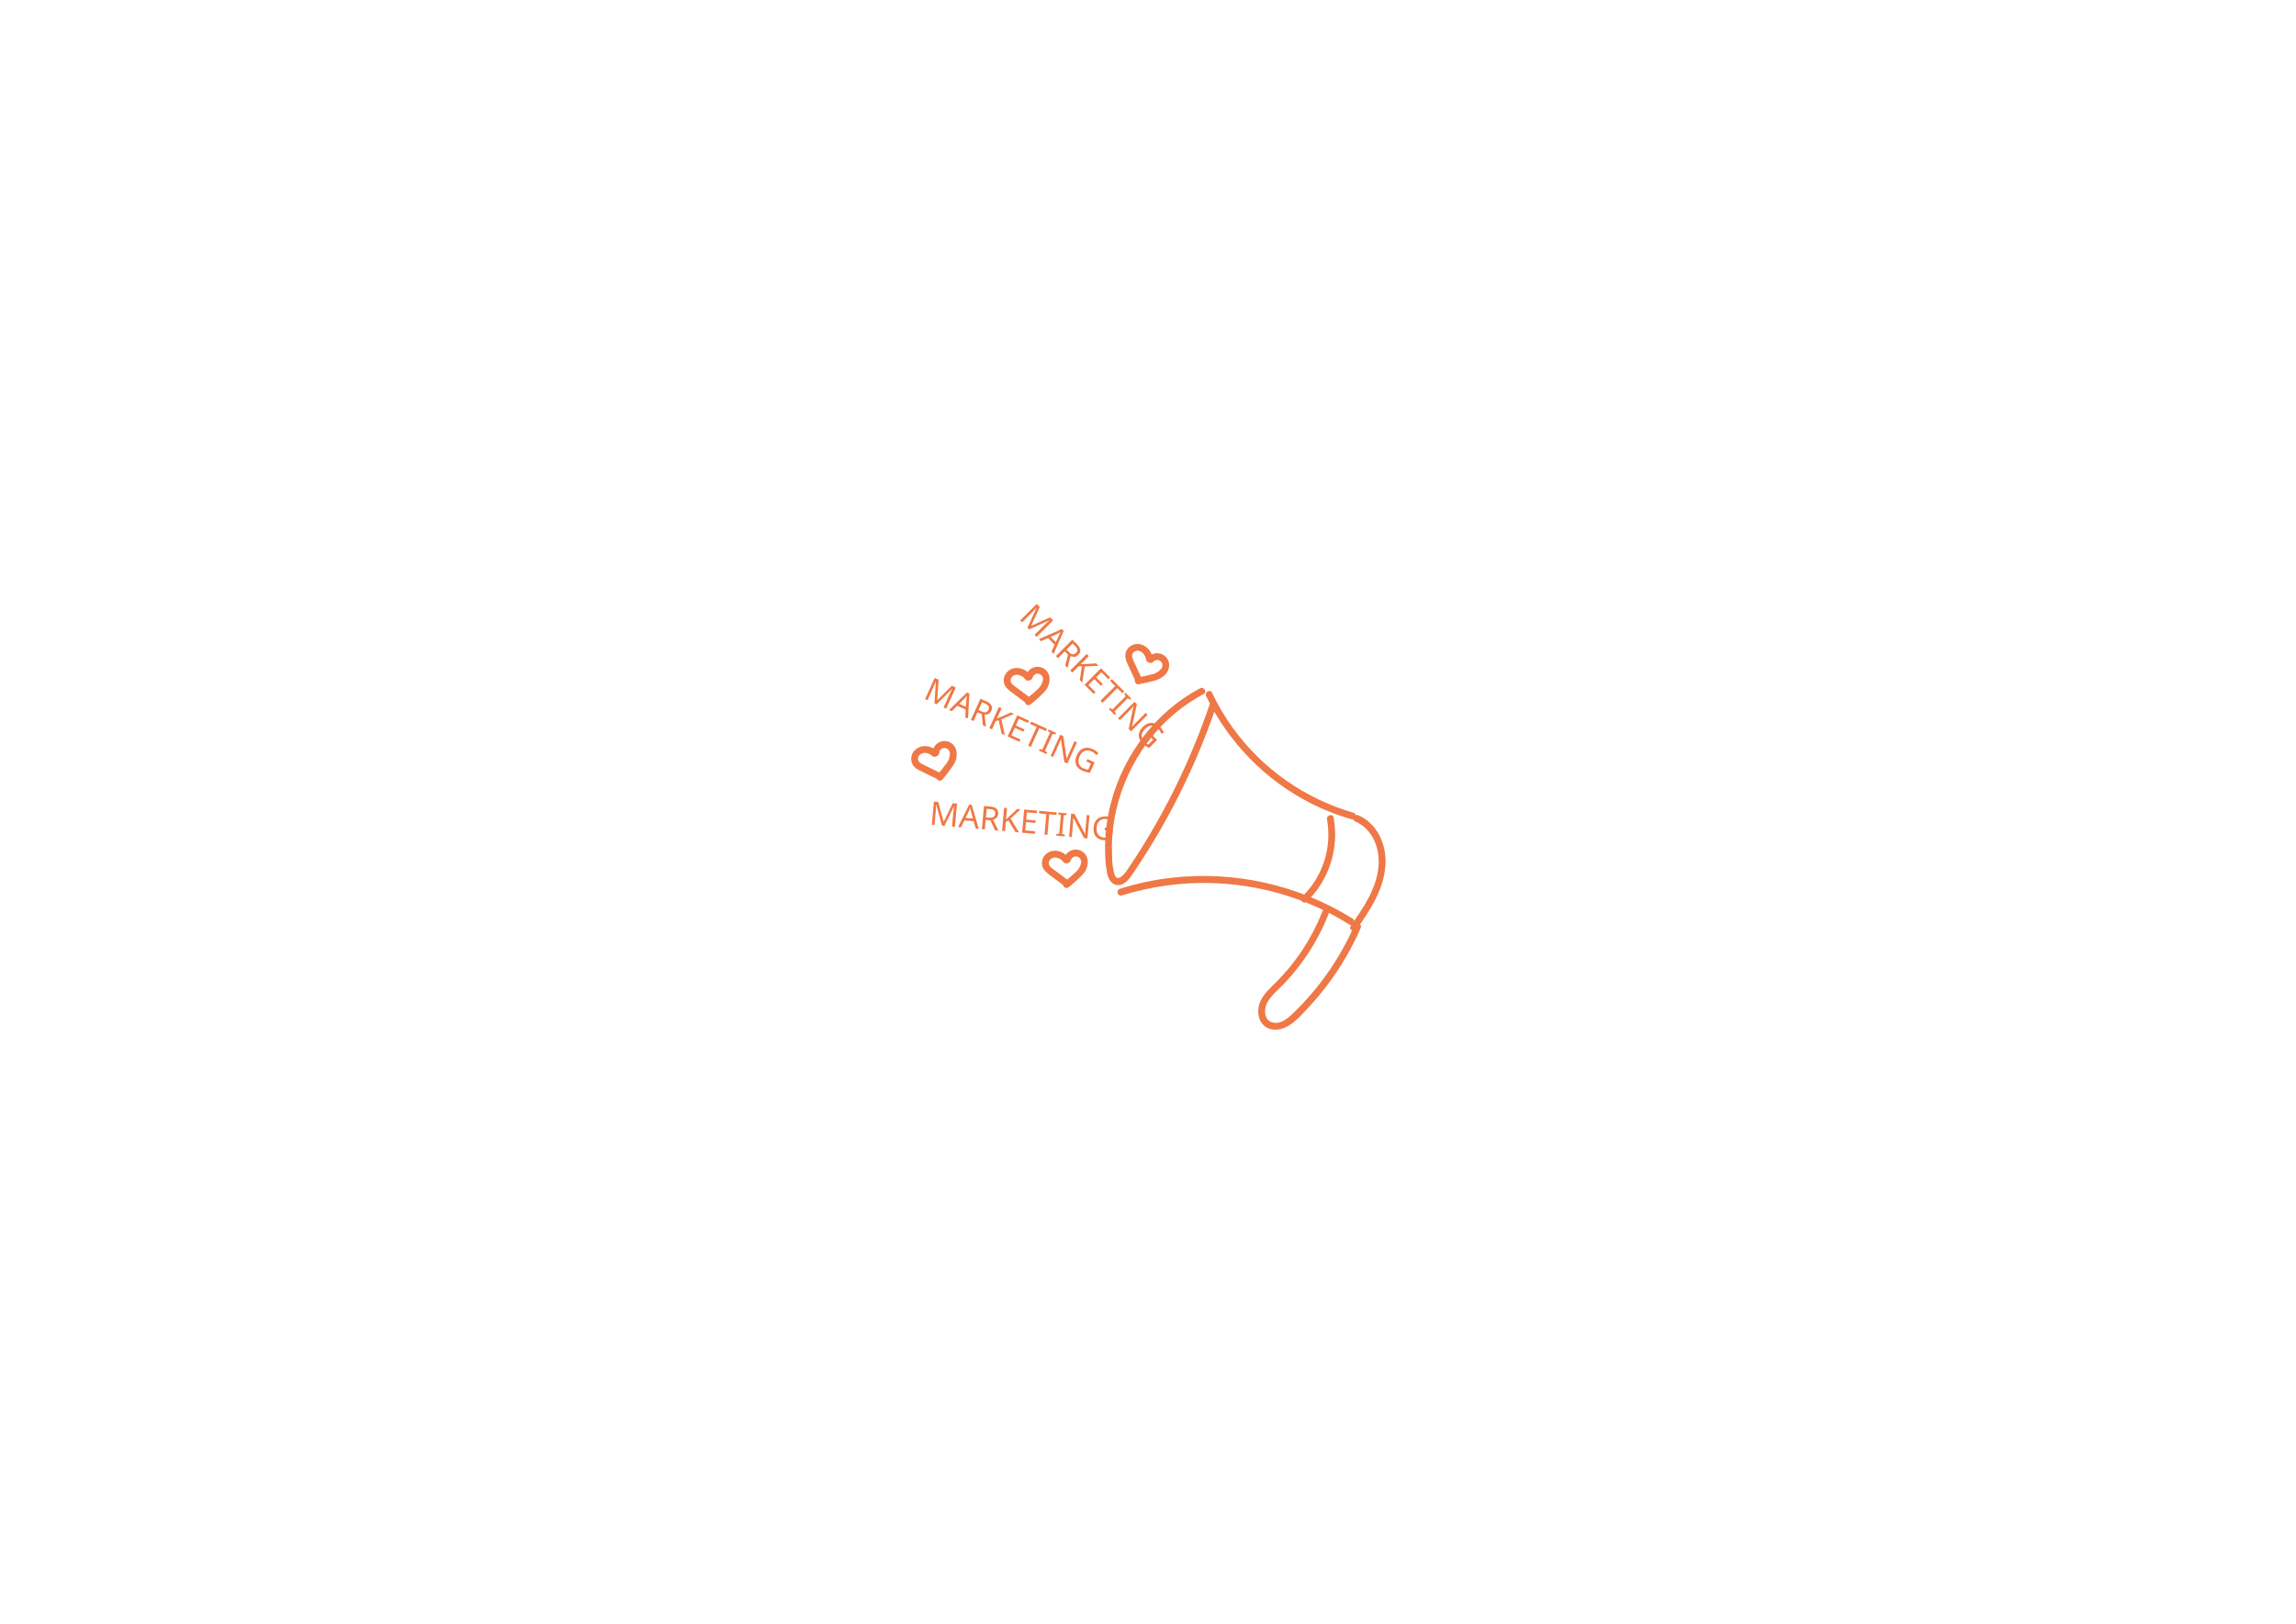
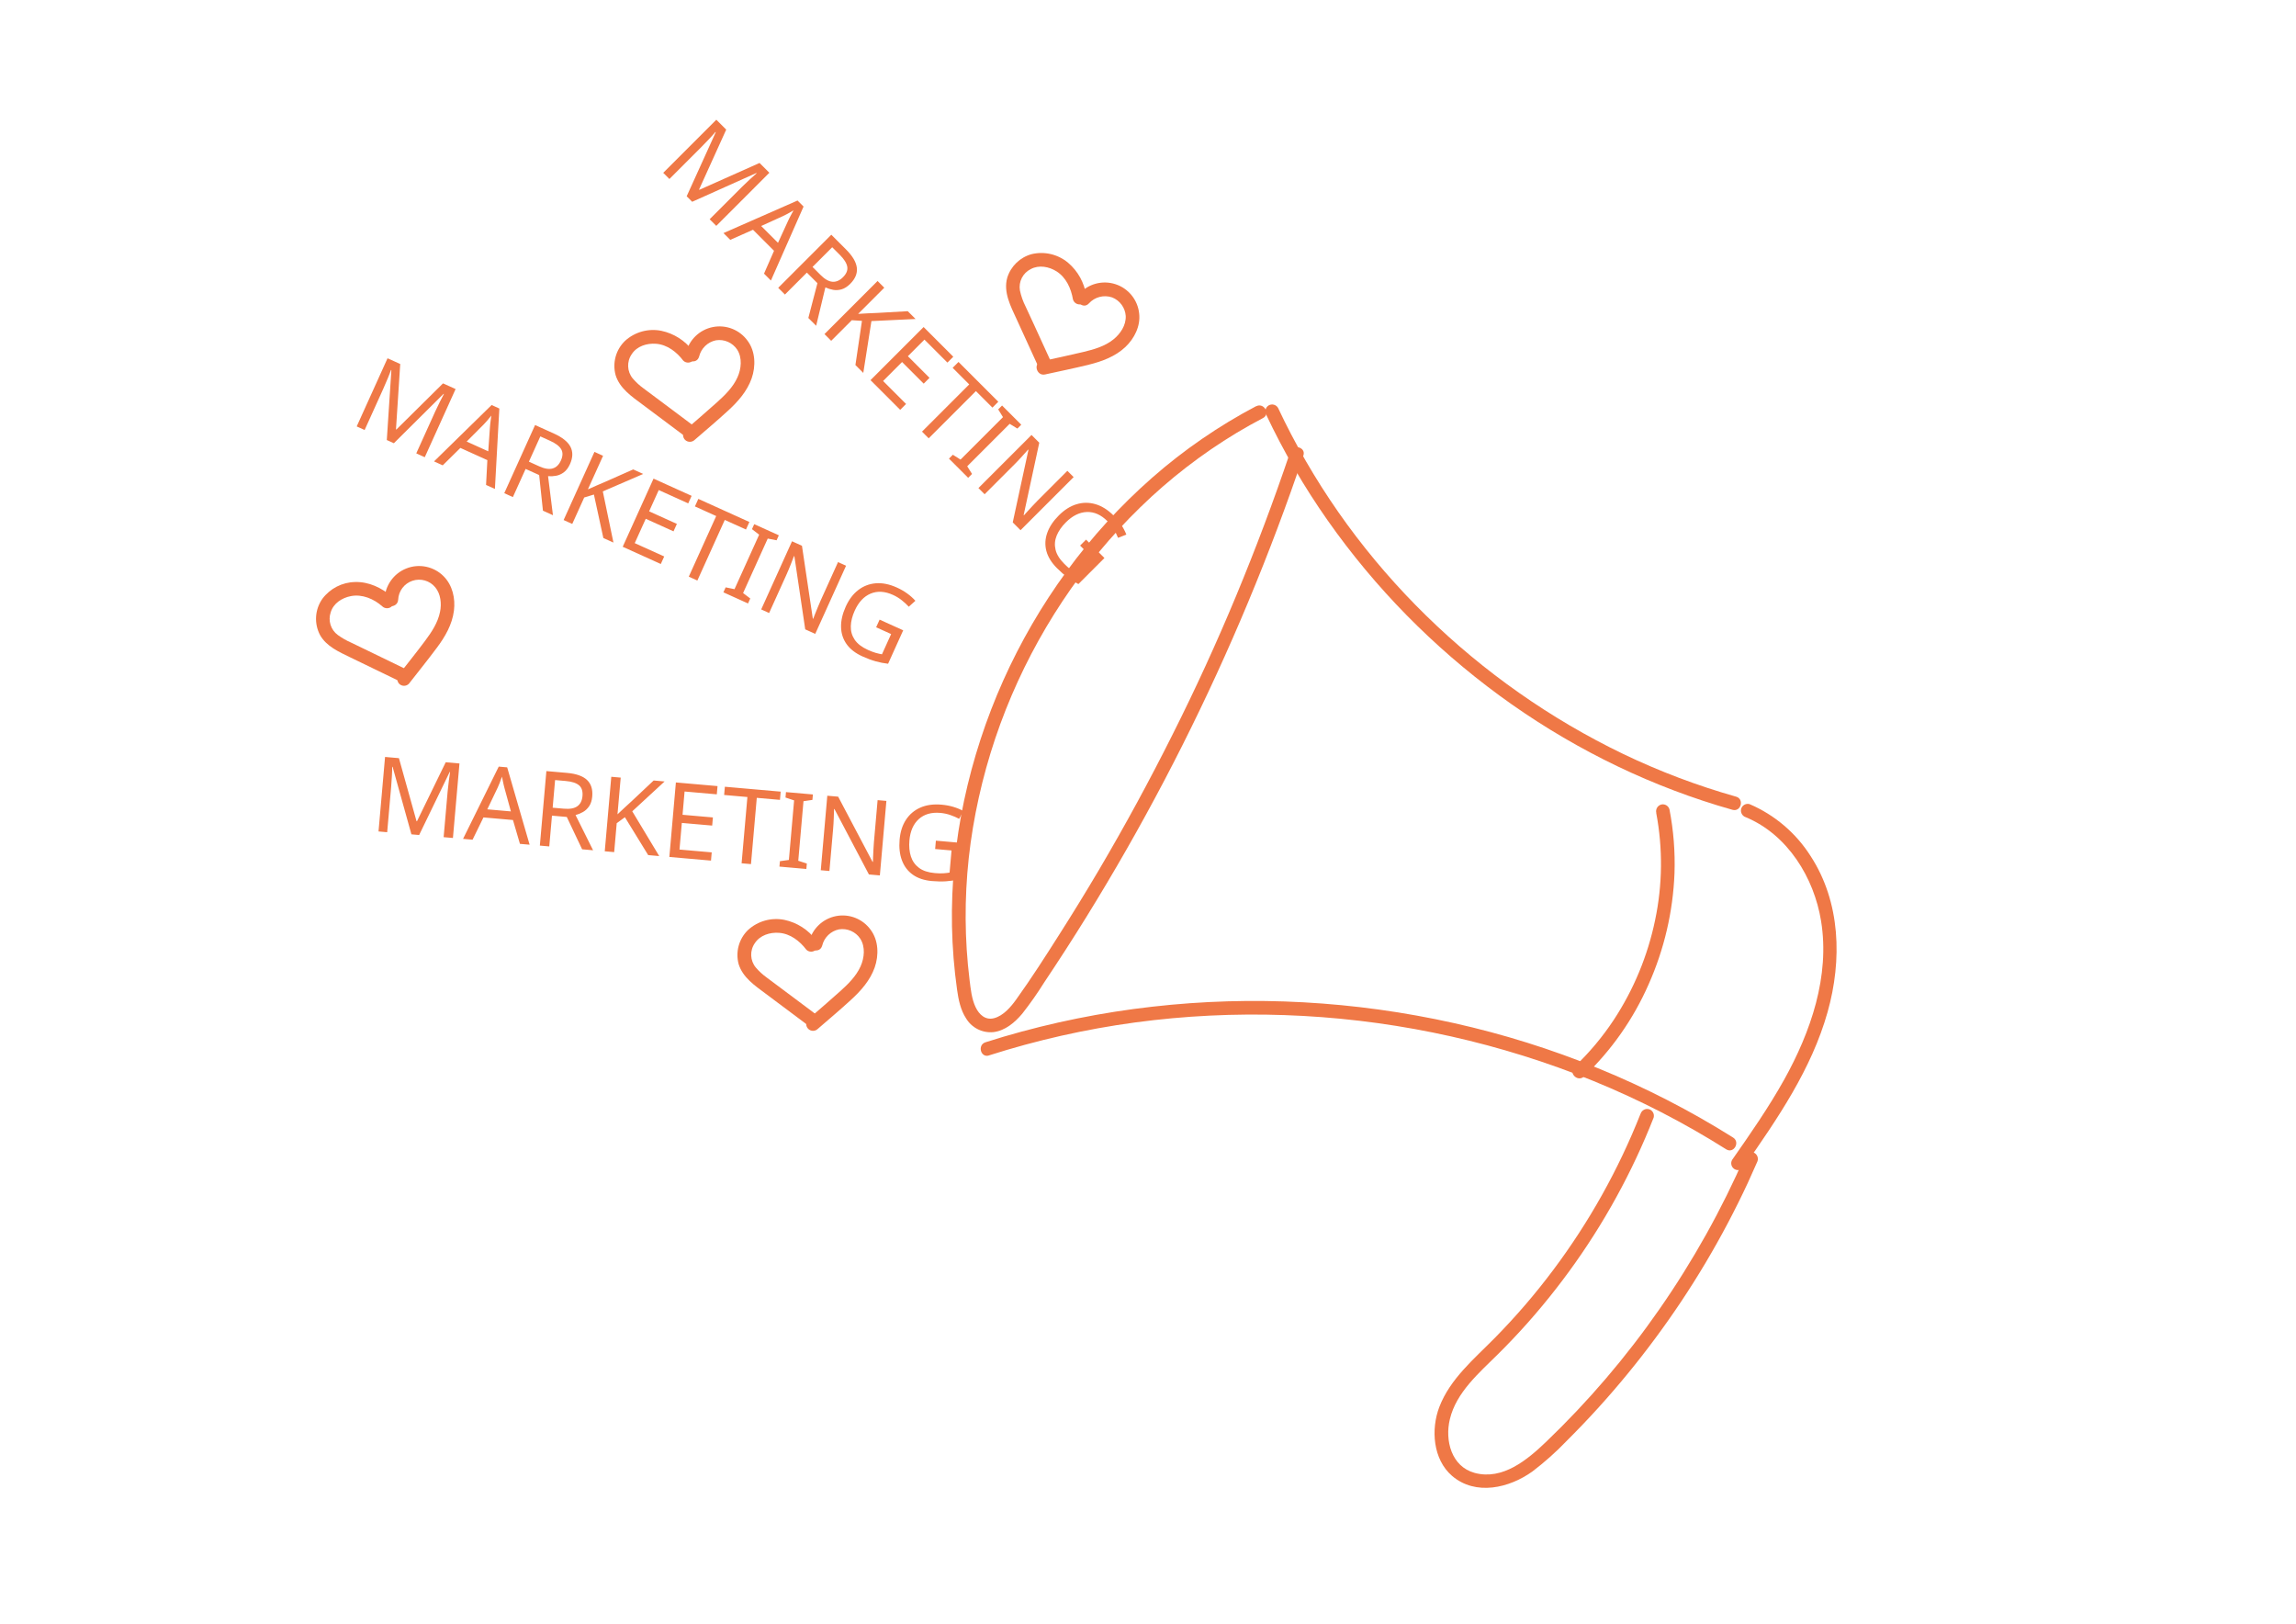
<svg xmlns="http://www.w3.org/2000/svg" id="Layer_1" data-name="Layer 1" viewBox="0 0 841.89 595.28">
  <defs>
-     <style>.cls-1{font-size:11.92px;}.cls-1,.cls-2,.cls-3,.cls-4{fill:#ef7846;}.cls-1,.cls-2,.cls-3{font-family:InkFree, Ink Free;}.cls-2{font-size:11.92px;}.cls-3{font-size:11.92px;}</style>
+     <style>.cls-1{font-size:38.41px;}.cls-1,.cls-2,.cls-3,.cls-4{fill:#ef7846;}.cls-1,.cls-2,.cls-3{font-family:InkFree, Ink Free;}.cls-2{font-size:38.41px;}.cls-3{font-size:38.41px;}</style>
  </defs>
-   <text class="cls-1" transform="matrix(0.71, 0.71, -0.71, 0.71, 373.26, 226.64)">MARKETING</text>
-   <text class="cls-2" transform="translate(338.16 255.83) rotate(24.34)">MARKETING</text>
-   <text class="cls-3" transform="translate(340.54 302.27) rotate(5.01)">MARKETING</text>
-   <path class="cls-4" d="M440.05,252.35c-17.41,9.18-29.84,26.76-33.61,46a63.79,63.79,0,0,0-1.2,14.52,45.45,45.45,0,0,0,.71,7.28c.42,2.09,1.65,4.28,4,4.33,2.61.06,4.3-2.51,5.59-4.4q2.61-3.84,5.07-7.78,4.88-7.77,9.18-15.88a254.74,254.74,0,0,0,16.3-37.9c.52-1.53-1.89-2.19-2.41-.67A251.51,251.51,0,0,1,413.28,319c-1.06,1.55-3.57,4.75-4.67,1.46a25.43,25.43,0,0,1-.83-6.68,60,60,0,0,1,.84-13.52A66.32,66.32,0,0,1,418.76,275a62.16,62.16,0,0,1,22.55-20.52c1.42-.75.16-2.91-1.26-2.16Z" />
-   <path class="cls-4" d="M442.26,255.21a85.63,85.63,0,0,0,38.62,39.41,83.53,83.53,0,0,0,14.71,5.74,1.25,1.25,0,0,0,.67-2.41,83.07,83.07,0,0,1-43.94-30.7,81.78,81.78,0,0,1-7.9-13.3c-.69-1.45-2.84-.18-2.16,1.26Z" />
-   <path class="cls-4" d="M411.26,328.31a101.3,101.3,0,0,1,66.49,2.11,97.53,97.53,0,0,1,17,8.52c1.37.86,2.62-1.3,1.26-2.15a103.5,103.5,0,0,0-66.36-15,100.64,100.64,0,0,0-19,4.05c-1.53.49-.88,2.91.66,2.42Z" />
-   <path class="cls-4" d="M496.82,301.09c6.64,2.85,9.35,10.21,8.61,17-.86,8-5.65,14.92-10.16,21.37-.92,1.32,1.24,2.57,2.16,1.26,5-7.09,10-14.64,10.58-23.53.48-7.33-2.87-15.26-9.93-18.29-1.46-.63-2.73,1.53-1.26,2.16Z" />
-   <path class="cls-4" d="M486.59,300.4a31.74,31.74,0,0,1-9.19,28.41c-1.16,1.11.61,2.88,1.77,1.77A34.32,34.32,0,0,0,489,299.73c-.3-1.58-2.71-.91-2.41.67Z" />
-   <path class="cls-4" d="M484.8,334.37a75.83,75.83,0,0,1-17.47,26.29c-2.25,2.22-4.75,4.56-5.64,7.71-.74,2.63-.3,5.83,1.86,7.69,2.52,2.16,6.19,1.66,8.84.05,3-1.79,5.42-4.61,7.75-7.13a103.72,103.72,0,0,0,6.72-8.07,102,102,0,0,0,12.06-20.67c.64-1.46-1.51-2.73-2.16-1.26a101.1,101.1,0,0,1-22.1,32c-2.1,2.05-5.06,4.88-8.31,3.81-2.81-.93-2.92-4.52-1.87-6.81,1.26-2.71,3.76-4.67,5.8-6.77a76,76,0,0,0,6.26-7.26,78.79,78.79,0,0,0,10.67-19c.59-1.5-1.82-2.14-2.41-.66Z" />
-   <path class="cls-4" d="M377.79,247.39c-2-2.51-5.8-3.52-8.32-1.21a4.43,4.43,0,0,0-1.28,4.38c.48,1.6,1.84,2.58,3.12,3.53l4.92,3.68a1.25,1.25,0,0,0,1.71-.45,1.29,1.29,0,0,0-.45-1.71l-4.43-3.31c-1-.72-2.54-1.63-2.52-2.91a2.21,2.21,0,0,1,2.15-2,4,4,0,0,1,3.33,1.78,1.25,1.25,0,0,0,1.77-1.77Z" />
-   <path class="cls-4" d="M378.62,248.5a1.94,1.94,0,0,1,2.2-1.5,2.08,2.08,0,0,1,1.59,2.42,6.11,6.11,0,0,1-2.21,3.52c-1.29,1.19-2.65,2.32-4,3.47a1.25,1.25,0,0,0,1.77,1.77,51.76,51.76,0,0,0,4.91-4.44,6.77,6.77,0,0,0,1.91-5.73,4.41,4.41,0,0,0-8.61-.18,1.25,1.25,0,0,0,2.41.67Z" />
-   <path class="cls-4" d="M343.55,275.33a6.71,6.71,0,0,0-4.53-1.8,5.28,5.28,0,0,0-4.1,2.11,4.46,4.46,0,0,0-.36,4.5c.69,1.42,2.21,2.14,3.56,2.79l5.47,2.64a1.28,1.28,0,0,0,1.71-.45,1.26,1.26,0,0,0-.45-1.71l-5-2.43a21.71,21.71,0,0,1-2.2-1.13,2.19,2.19,0,0,1-1-1.2,2,2,0,0,1,.23-1.45,2.37,2.37,0,0,1,1.23-1,3,3,0,0,1,1.83-.09,4.48,4.48,0,0,1,1.84,1,1.29,1.29,0,0,0,1.77,0,1.27,1.27,0,0,0,0-1.77Z" />
-   <path class="cls-4" d="M344.39,276a1.91,1.91,0,0,1,2-1.78,2.06,2.06,0,0,1,1.93,2.08,6,6,0,0,1-1.45,3.79c-1,1.39-2.08,2.71-3.13,4a1.29,1.29,0,0,0,0,1.77,1.26,1.26,0,0,0,1.77,0,56.11,56.11,0,0,0,4.13-5.48,6.74,6.74,0,0,0,.83-5.84,4.41,4.41,0,0,0-8.54,1.41,1.25,1.25,0,0,0,2.5,0Z" />
-   <path class="cls-4" d="M391.79,314.39c-2-2.51-5.8-3.52-8.32-1.21a4.43,4.43,0,0,0-1.28,4.38c.48,1.6,1.84,2.58,3.12,3.53l4.92,3.68a1.25,1.25,0,0,0,1.71-.45,1.29,1.29,0,0,0-.45-1.71l-4.43-3.31c-1-.72-2.54-1.63-2.52-2.91a2.21,2.21,0,0,1,2.15-2,4,4,0,0,1,3.33,1.78,1.25,1.25,0,0,0,1.77-1.77Z" />
-   <path class="cls-4" d="M392.62,315.5a1.94,1.94,0,0,1,2.2-1.5,2.08,2.08,0,0,1,1.59,2.42,6.11,6.11,0,0,1-2.21,3.52c-1.29,1.19-2.65,2.32-4,3.47a1.25,1.25,0,0,0,1.77,1.77,51.76,51.76,0,0,0,4.91-4.44,6.77,6.77,0,0,0,1.91-5.73,4.41,4.41,0,0,0-8.61-.18,1.25,1.25,0,0,0,2.41.67Z" />
-   <path class="cls-4" d="M422.66,241.29a6.25,6.25,0,0,0-3.44-4.73,4.75,4.75,0,0,0-5.42.91,4.25,4.25,0,0,0-1.18,2.63,6.84,6.84,0,0,0,.78,3.19c.94,2.13,1.93,4.22,2.9,6.33a1.25,1.25,0,0,0,1.71.45,1.28,1.28,0,0,0,.45-1.71l-2.26-4.93c-.5-1.1-1.59-2.76-.83-3.94a2.19,2.19,0,0,1,2.75-.7,3.92,3.92,0,0,1,2.13,3.17,1.25,1.25,0,0,0,1.54.87,1.28,1.28,0,0,0,.87-1.54Z" />
-   <path class="cls-4" d="M422.83,242.66a1.93,1.93,0,0,1,2.73-.23,2,2,0,0,1,.17,2.84,6,6,0,0,1-3.54,2c-1.72.45-3.47.79-5.21,1.17a1.25,1.25,0,0,0,.66,2.41c1.68-.37,3.38-.71,5.05-1.13a9.32,9.32,0,0,0,4.35-2.16,5.13,5.13,0,0,0,1.65-4.15,4.41,4.41,0,0,0-7.62-2.52c-1.1,1.18.66,3,1.76,1.77Z" />
+   <text class="cls-1" transform="matrix(0.71, 0.71, -0.71, 0.71, 240.55, 60.72)">MARKETING</text>
+   <text class="cls-2" transform="translate(127.41 154.8) rotate(24.34)">MARKETING</text>
+   <text class="cls-3" transform="translate(135.09 304.5) rotate(5.01)">MARKETING</text>
+   <path class="cls-4" d="M460.59,148.91a197,197,0,0,0-38.18,26.28,211.91,211.91,0,0,0-31.26,34.23,219.94,219.94,0,0,0-37.64,84.07,204.33,204.33,0,0,0-4.44,46.14,194.46,194.46,0,0,0,1.87,23.24c.51,3.62,1.27,7.42,3.32,10.52a10.48,10.48,0,0,0,10,5c4.31-.52,7.84-3.52,10.55-6.73a128.45,128.45,0,0,0,8.06-11.47q8-11.94,15.56-24.15Q413.59,311.54,427,286t25-52q11.61-26.5,21.34-53.78,2.35-6.6,4.59-13.25c1-3-3.79-4.36-4.82-1.33q-9,26.68-19.81,52.71t-23.38,51q-12.65,25.28-27,49.64-7.14,12.08-14.68,23.9c-5,7.88-10.08,15.81-15.53,23.4-2,2.81-4.75,6.1-8.24,7-3.17.82-5.45-1.36-6.72-4-1.47-3.06-1.81-6.66-2.23-10q-.69-5.58-1.05-11.19a195.8,195.8,0,0,1,2.27-44.59,213,213,0,0,1,12.08-43.4,216.07,216.07,0,0,1,20.78-39.72A209.48,209.48,0,0,1,418.1,186a194.78,194.78,0,0,1,35.36-27.32q4.76-2.85,9.65-5.41c2.85-1.5.33-5.82-2.52-4.32Z" />
+   <path class="cls-4" d="M464.27,152a261.38,261.38,0,0,0,22.57,38.82,276.48,276.48,0,0,0,28.91,34.7A279.74,279.74,0,0,0,549.82,255a272.28,272.28,0,0,0,38.28,23.48,264.6,264.6,0,0,0,41.72,16.81q2.71.84,5.44,1.6c3.1.88,4.43-3.94,1.33-4.82a257.93,257.93,0,0,1-41.39-15.65A270.71,270.71,0,0,1,557,254,272.27,272.27,0,0,1,523,225.76a267.62,267.62,0,0,1-29-33.44,261.58,261.58,0,0,1-23-37.87c-.81-1.63-1.6-3.28-2.38-4.93a2.52,2.52,0,0,0-3.42-.9,2.55,2.55,0,0,0-.9,3.42Z" />
+   <path class="cls-4" d="M362.63,386.93a315.45,315.45,0,0,1,53.63-12.09A325.68,325.68,0,0,1,471,372.15a330.94,330.94,0,0,1,107,21.67,313.71,313.71,0,0,1,49.22,24c1.92,1.16,3.84,2.34,5.74,3.54,2.73,1.72,5.24-2.6,2.52-4.32A319.88,319.88,0,0,0,586,391.65a328.6,328.6,0,0,0-52.89-16.57,338.45,338.45,0,0,0-55.16-7.62,329.8,329.8,0,0,0-55.41,1.61,320.82,320.82,0,0,0-54.54,11q-3.33,1-6.66,2.05c-3.05,1-1.75,5.81,1.33,4.82Z" />
+   <path class="cls-4" d="M640.18,299.62c15.31,6.39,25,22.16,27.57,38.06,3.28,20.23-3.8,40.64-13.52,58.11-5.7,10.22-12.39,19.84-19.09,29.42a2.5,2.5,0,1,0,4.32,2.53c12.32-17.62,24.8-35.77,30.68-56.72,5.35-19,4.8-40.25-6.26-57.22a49.73,49.73,0,0,0-22.37-19,2.51,2.51,0,0,0-3.07,1.74,2.56,2.56,0,0,0,1.74,3.08Z" />
+   <path class="cls-4" d="M607.3,298.05a100.22,100.22,0,0,1-.41,39.27,105.52,105.52,0,0,1-15.17,36.6,98.42,98.42,0,0,1-14.42,17.19c-2.34,2.22,1.2,5.75,3.53,3.54a105.09,105.09,0,0,0,23.68-33.77A110.75,110.75,0,0,0,614,320.2a104.48,104.48,0,0,0-1.85-23.48,2.51,2.51,0,0,0-3.07-1.75,2.56,2.56,0,0,0-1.75,3.08Z" />
+   <path class="cls-4" d="M601.54,408.35a246.84,246.84,0,0,1-32.09,57.36,241.77,241.77,0,0,1-21.27,24.73c-7.58,7.71-16.43,15-20.41,25.37-3.14,8.19-2.35,19.24,4.67,25.27,8.64,7.41,21,4.46,29.45-1.61a106.61,106.61,0,0,0,12.51-11.15q5.93-5.9,11.55-12.08,11.17-12.3,21.07-25.68a327.26,327.26,0,0,0,33.91-57c1.14-2.47,2.25-4.94,3.33-7.43a2.58,2.58,0,0,0-.89-3.42,2.52,2.52,0,0,0-3.42.89A327.54,327.54,0,0,1,608.45,480a321.08,321.08,0,0,1-41.58,48.65C560,535.22,551,542.73,540.75,540c-8.57-2.32-11-11.93-9.12-19.7,2.36-9.89,10.76-17,17.68-23.87a248.23,248.23,0,0,0,21.22-23.92,251.42,251.42,0,0,0,32.74-55.29q1.61-3.74,3.09-7.5a2.52,2.52,0,0,0-1.74-3.08,2.57,2.57,0,0,0-3.08,1.75Z" />
+   <path class="cls-4" d="M254.07,128.67a19.47,19.47,0,0,0-11.57-7.39,15.29,15.29,0,0,0-13.33,3.7,12.77,12.77,0,0,0-3.44,12.55c1.52,4.89,5.91,7.83,9.81,10.74l15.34,11.47a2.53,2.53,0,0,0,3.42-.9,2.57,2.57,0,0,0-.9-3.42l-11.6-8.68c-1.93-1.44-3.86-2.87-5.79-4.32a23.08,23.08,0,0,1-4-3.67,7.39,7.39,0,0,1-.36-8.92c1.9-2.93,5.54-4.05,8.88-3.8,4.11.3,7.6,3,10,6.18a2.52,2.52,0,0,0,3.54,0,2.57,2.57,0,0,0,0-3.54Z" />
+   <path class="cls-4" d="M256.34,130.76a8,8,0,0,1,6.16-6,7.88,7.88,0,0,1,7.84,3.46c1.88,3,1.48,7,.09,10.08-1.62,3.65-4.58,6.53-7.5,9.17-3.86,3.47-7.82,6.84-11.74,10.25a2.53,2.53,0,0,0,0,3.54,2.55,2.55,0,0,0,3.54,0c4.07-3.55,8.22-7,12.21-10.68,3.64-3.33,7-7.12,8.67-11.85,1.56-4.46,1.43-9.87-1.47-13.78a12.67,12.67,0,0,0-22.62,4.44c-.78,3.12,4,4.45,4.82,1.33Z" />
+   <path class="cls-4" d="M143.69,218.74c-3.72-3.25-8.46-5.51-13.49-5.36a15.29,15.29,0,0,0-12,6.16,12.74,12.74,0,0,0-.84,13.29c2.35,4.18,7,6.18,11.07,8.17l17.25,8.34a2.57,2.57,0,0,0,3.42-.9,2.53,2.53,0,0,0-.9-3.42l-13-6.31c-2.11-1-4.21-2-6.31-3.05a26.68,26.68,0,0,1-5-2.84,7.38,7.38,0,0,1-2.63-8.34c1-3.3,4.11-5.29,7.37-5.93,4.14-.82,8.45,1,11.52,3.73a2.56,2.56,0,0,0,3.54,0,2.54,2.54,0,0,0,0-3.54Z" />
+   <path class="cls-4" d="M146,219.86a7.68,7.68,0,0,1,13.61-4.53c2,2.43,2.36,6,1.74,9-.81,4-3.1,7.42-5.48,10.61-3.08,4.14-6.32,8.16-9.49,12.22a2.58,2.58,0,0,0,0,3.54,2.51,2.51,0,0,0,3.53,0c3.44-4.4,6.95-8.76,10.28-13.23,3-4,5.62-8.49,6.26-13.58.57-4.49-.52-9.36-3.8-12.64a12.67,12.67,0,0,0-21.65,8.6c-.17,3.21,4.83,3.2,5,0Z" />
+   <path class="cls-4" d="M299.19,344.63a19.47,19.47,0,0,0-11.56-7.39,15.29,15.29,0,0,0-13.33,3.7,12.77,12.77,0,0,0-3.45,12.55c1.53,4.89,5.92,7.83,9.81,10.74L296,375.7a2.52,2.52,0,0,0,3.42-.9,2.56,2.56,0,0,0-.89-3.42l-11.61-8.68c-1.93-1.44-3.86-2.87-5.78-4.32a22.72,22.72,0,0,1-4-3.67,7.37,7.37,0,0,1-.37-8.92c1.91-2.93,5.55-4.05,8.89-3.8,4.11.3,7.6,3,10,6.18a2.5,2.5,0,0,0,3.53,0,2.56,2.56,0,0,0,0-3.54Z" />
+   <path class="cls-4" d="M301.47,346.72a8,8,0,0,1,6.16-6,7.88,7.88,0,0,1,7.84,3.46c1.88,3,1.48,6.95.09,10.08-1.63,3.65-4.58,6.53-7.51,9.17-3.85,3.47-7.82,6.84-11.73,10.25a2.5,2.5,0,0,0,3.53,3.54c4.08-3.55,8.22-7,12.21-10.68,3.64-3.33,7-7.12,8.67-11.85,1.56-4.46,1.44-9.87-1.46-13.78a12.67,12.67,0,0,0-22.62,4.44c-.78,3.12,4,4.45,4.82,1.33Z" />
+   <path class="cls-4" d="M398.29,108.35a19.44,19.44,0,0,0-6.62-12,15.27,15.27,0,0,0-13.42-3.17,12.93,12.93,0,0,0-8.91,8.62c-1.52,5.35,1.31,10.58,3.47,15.31l7.78,17a2.52,2.52,0,0,0,3.42.9,2.55,2.55,0,0,0,.89-3.42l-5.83-12.73c-1-2.15-2-4.31-3-6.47a24,24,0,0,1-2.09-5.92,7.35,7.35,0,0,1,4-7.83c3-1.6,6.68-.9,9.45.86,3.52,2.25,5.32,6.28,6,10.27a2.52,2.52,0,0,0,3.07,1.75,2.56,2.56,0,0,0,1.75-3.08Z" />
+   <path class="cls-4" d="M399.25,111.26a8,8,0,0,1,8.53-2.23,7.88,7.88,0,0,1,5,6.83c.13,3.43-1.95,6.5-4.53,8.59-3.14,2.54-7.22,3.68-11.07,4.6-5.08,1.22-10.2,2.28-15.3,3.41-3.14.69-1.81,5.51,1.33,4.82,5.38-1.19,10.8-2.28,16.15-3.61,4.8-1.2,9.63-3,13.28-6.44,3.29-3.12,5.6-7.65,5.07-12.26a12.68,12.68,0,0,0-22-7.25c-2.17,2.37,1.35,5.91,3.54,3.54Z" />
</svg>
